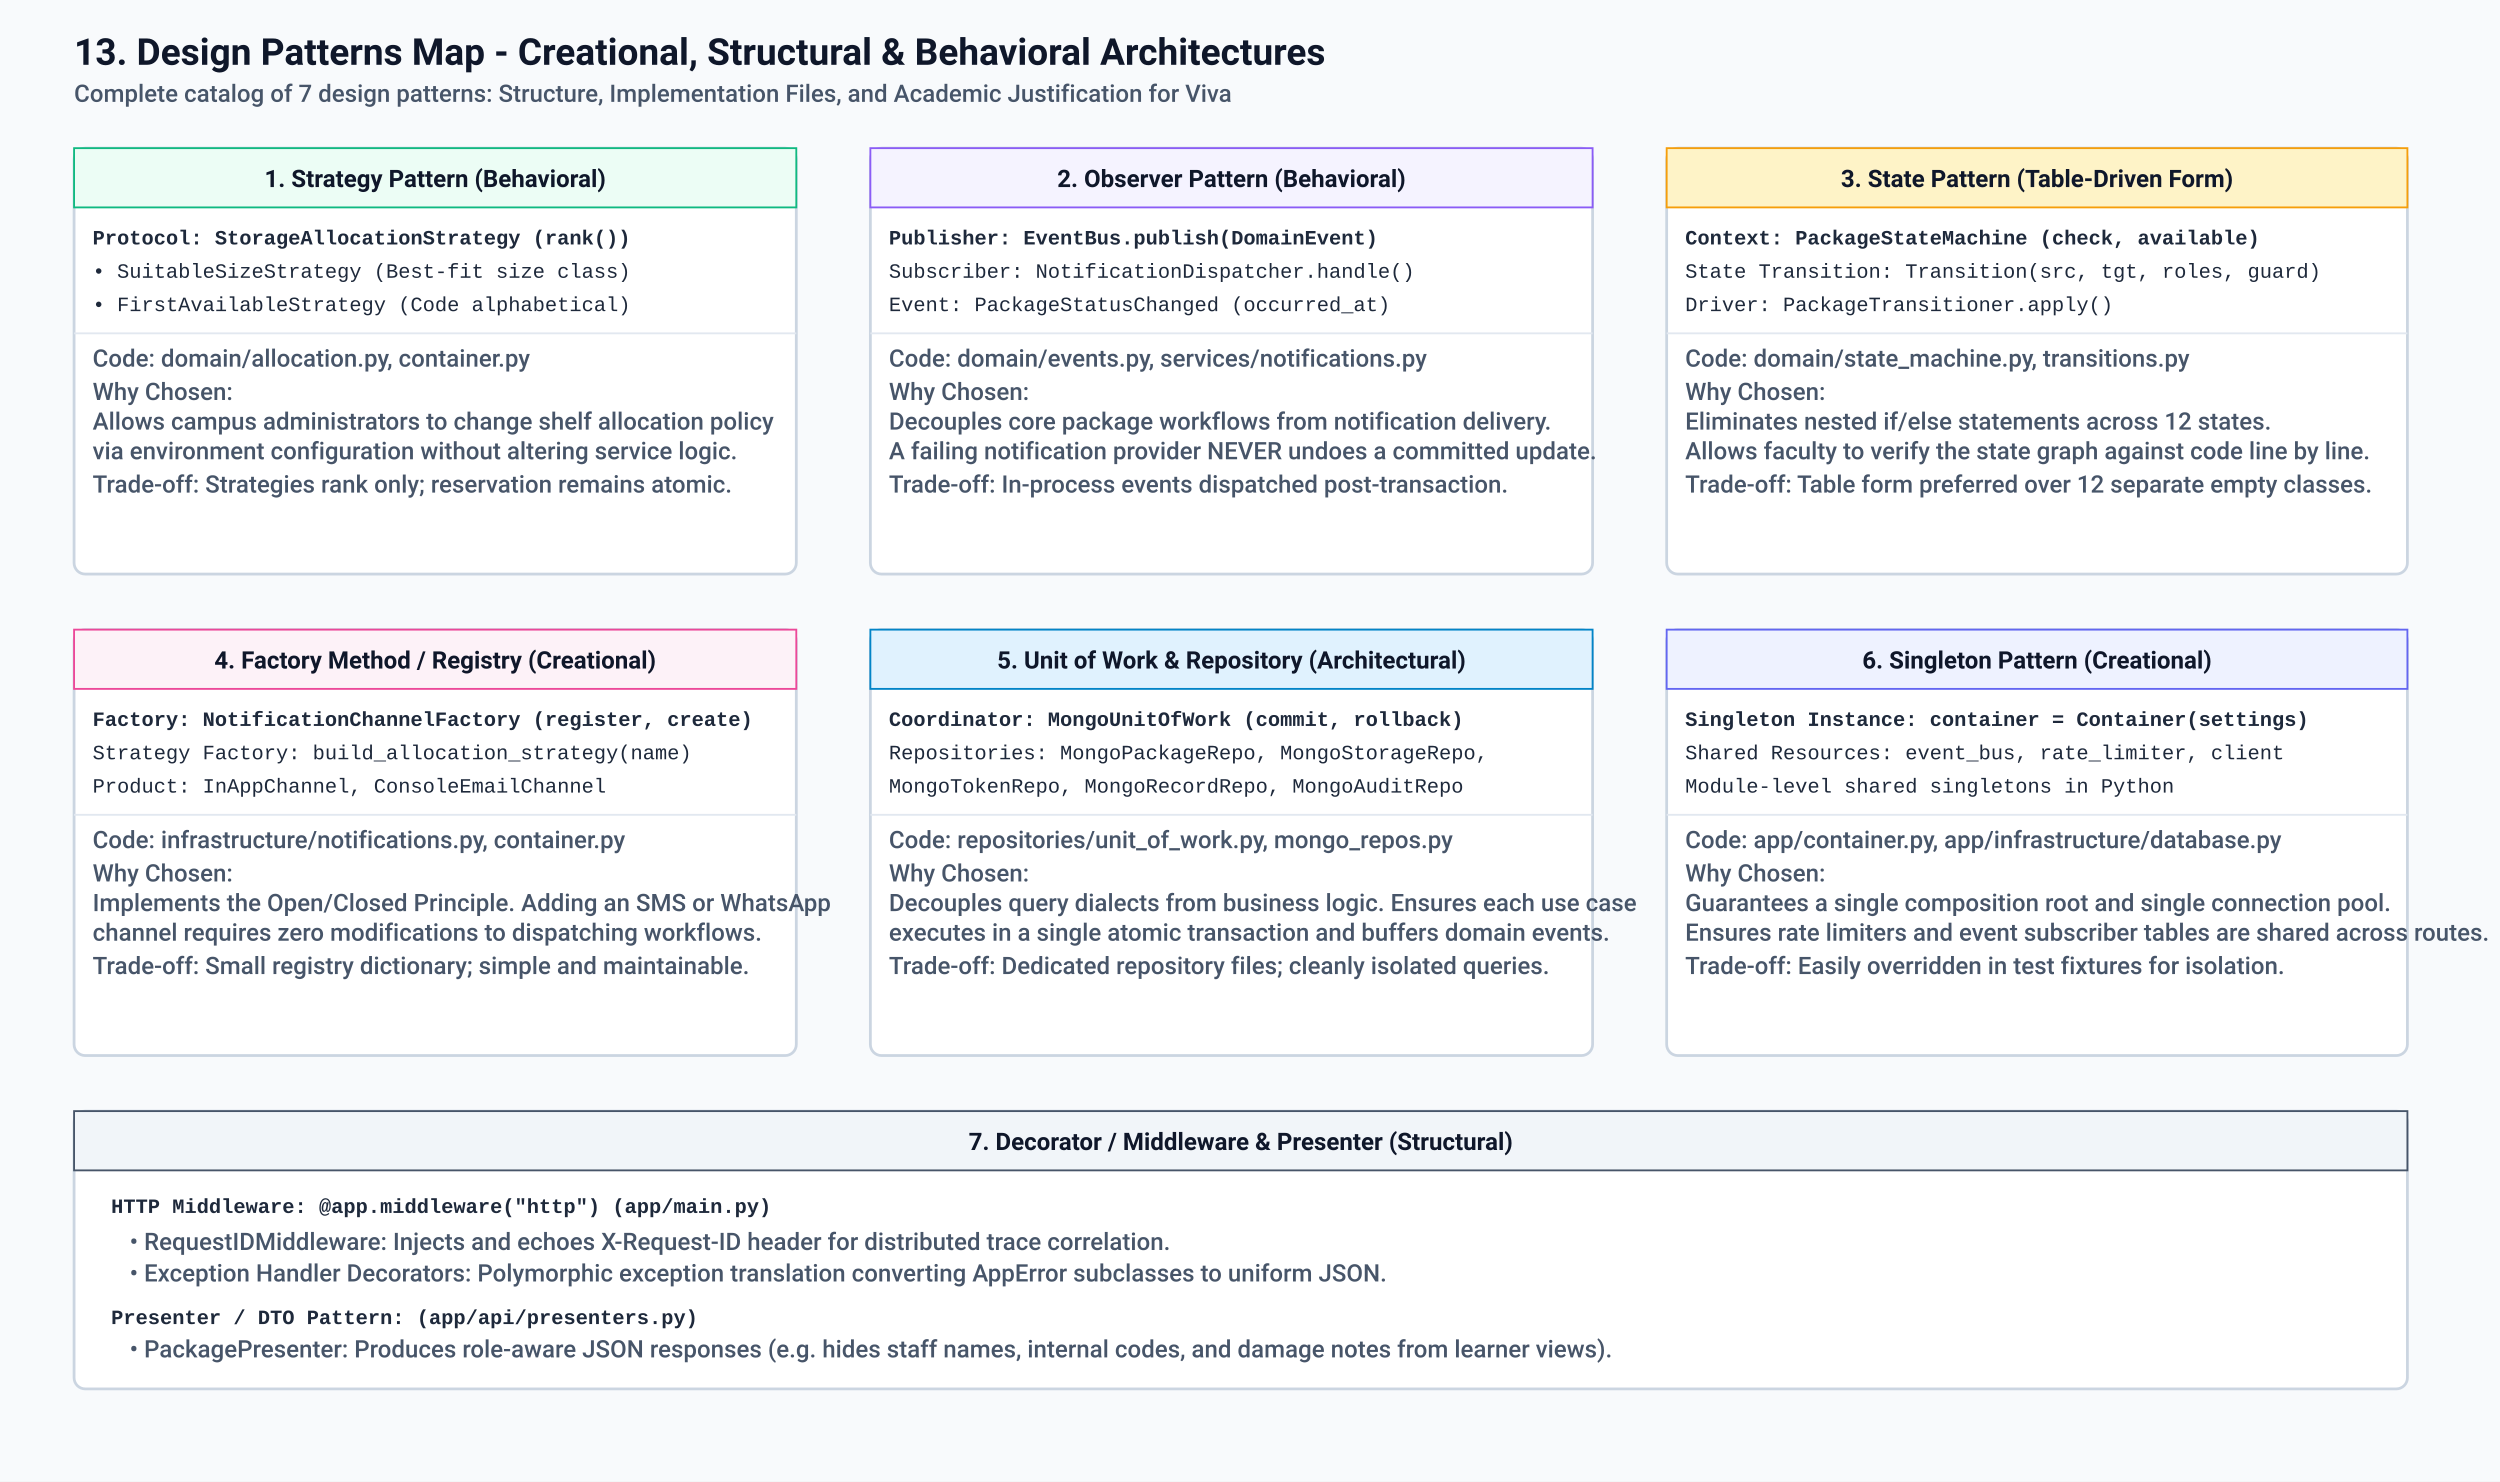
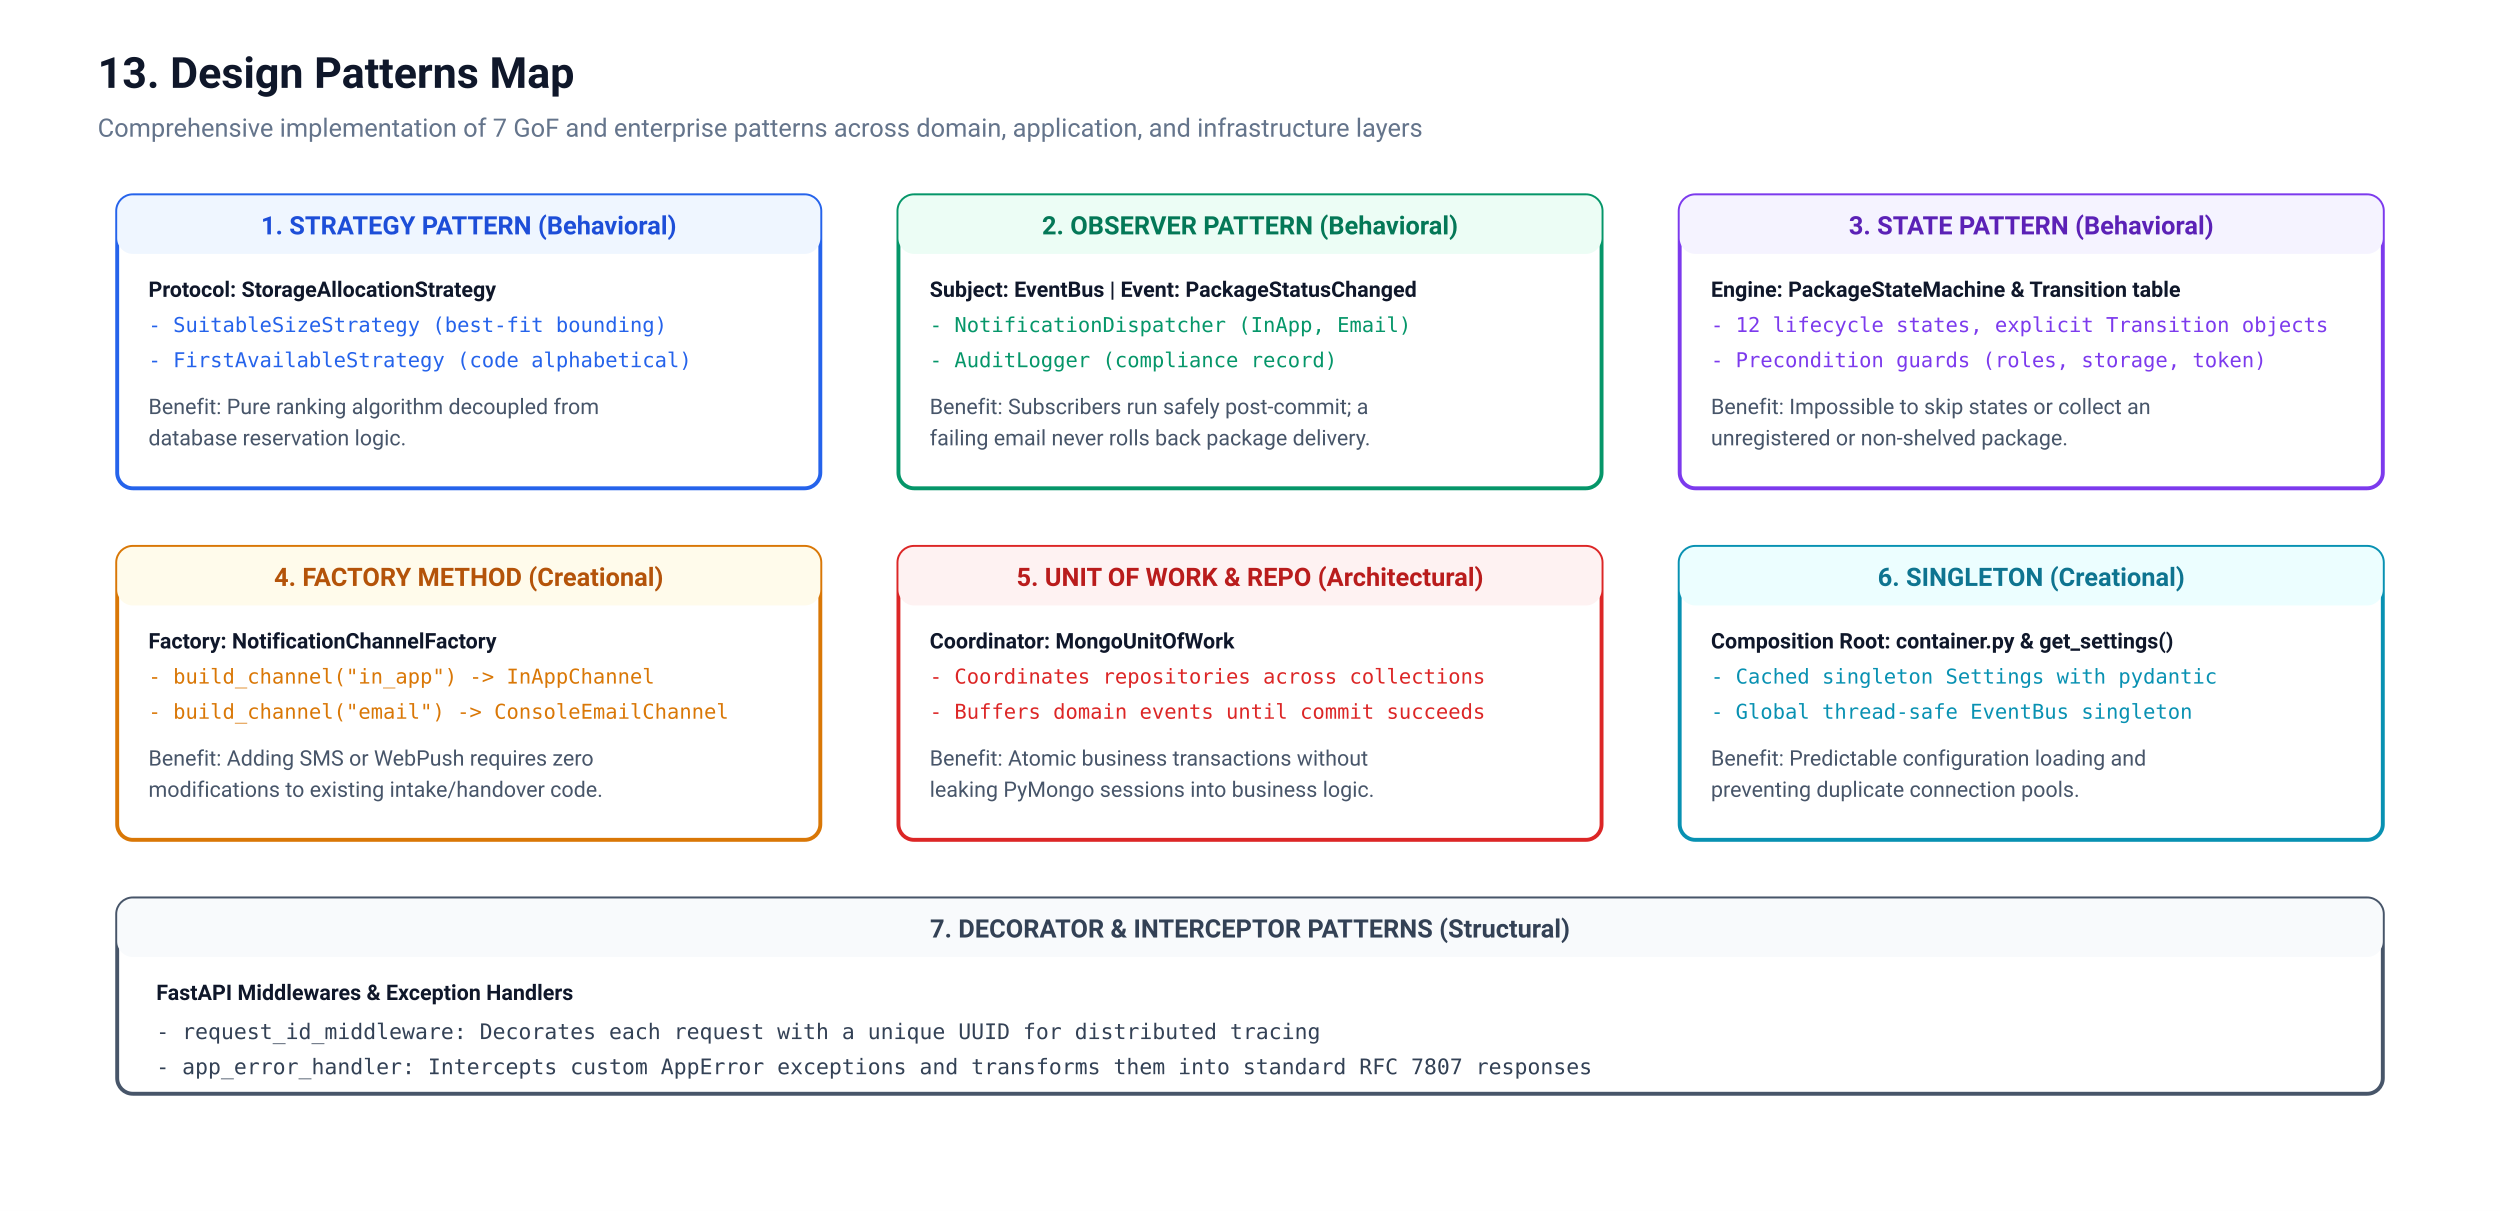
- <svg xmlns="http://www.w3.org/2000/svg" viewBox="0 0 1350 800" width="100%" height="100%">
+ <svg xmlns="http://www.w3.org/2000/svg" viewBox="0 0 1280 620" width="100%" height="100%">
  <defs>
    <style>
-     .bg { fill: #f8fafc; }
-     .box { fill: #ffffff; stroke: #cbd5e1; stroke-width: 1.5; rx: 6; }
-     .title { font-family: -apple-system, BlinkMacSystemFont, "Segoe UI", Roboto, sans-serif; font-weight: 700; fill: #0f172a; font-size: 20px; }
-     .subtitle { font-family: -apple-system, BlinkMacSystemFont, "Segoe UI", Roboto, sans-serif; font-weight: 500; fill: #475569; font-size: 13px; }
-     .c-name { font-family: -apple-system, BlinkMacSystemFont, "Segoe UI", Roboto, sans-serif; font-weight: 700; font-size: 13px; fill: #0f172a; text-anchor: middle; }
-     .c-stereo { font-family: -apple-system, BlinkMacSystemFont, "Segoe UI", Roboto, sans-serif; font-size: 10px; fill: #64748b; text-anchor: middle; font-style: italic; }
-     .attr { font-family: "SFMono-Regular", Consolas, "Liberation Mono", Menlo, Courier, monospace; font-size: 11px; fill: #1e293b; }
-     .method { font-family: "SFMono-Regular", Consolas, "Liberation Mono", Menlo, Courier, monospace; font-size: 11px; fill: #0369a1; font-weight: 500; }
-     .sep { stroke: #e2e8f0; stroke-width: 1; }
-     .actor-box { fill: #eff6ff; stroke: #3b82f6; stroke-width: 1.5; rx: 4; }
-     .part-box { fill: #f1f5f9; stroke: #64748b; stroke-width: 1.5; rx: 4; }
-     .life-line { stroke: #94a3b8; stroke-width: 1.5; stroke-dasharray: 4,4; }
-     .msg-line { stroke: #0f172a; stroke-width: 1.5; fill: none; marker-end: url(#arrow); }
-     .ret-line { stroke: #64748b; stroke-width: 1.5; stroke-dasharray: 4,4; fill: none; marker-end: url(#arrow-gray); }
-     .msg-text { font-family: -apple-system, BlinkMacSystemFont, "Segoe UI", Roboto, sans-serif; font-size: 11px; fill: #0f172a; font-weight: 500; }
-     .ret-text { font-family: -apple-system, BlinkMacSystemFont, "Segoe UI", Roboto, sans-serif; font-size: 10.5px; fill: #475569; font-style: italic; }
-     .note-box { fill: #fef3c7; stroke: #f59e0b; stroke-width: 1; rx: 4; }
-     .note-text { font-family: -apple-system, BlinkMacSystemFont, "Segoe UI", Roboto, sans-serif; font-size: 10.5px; fill: #92400e; font-weight: 500; }
-     .card { font-family: sans-serif; font-size: 11px; fill: #475569; font-weight: 600; }
+     text { font-family: -apple-system, BlinkMacSystemFont, "Segoe UI", Roboto, Helvetica, Arial, sans-serif; }
+     .mono { font-family: SFMono-Regular, Menlo, Monaco, Consolas, monospace; }
+     .title { font-size: 22px; font-weight: 700; fill: #0f172a; }
+     .subtitle { font-size: 13px; font-weight: 400; fill: #64748b; }
+     .card { fill: #ffffff; stroke: #e2e8f0; stroke-width: 1.5; rx: 8; }
+     .card-header { fill: #f8fafc; stroke: #e2e8f0; stroke-width: 1.5; }
+     .header-text { font-size: 14px; font-weight: 600; fill: #0f172a; text-anchor: middle; }
+     .line { stroke: #334155; stroke-width: 2; fill: none; }
+     .line-blue { stroke: #2563eb; stroke-width: 2; fill: none; }
+     .line-green { stroke: #16a34a; stroke-width: 2; fill: none; }
+     .line-red { stroke: #dc2626; stroke-width: 2; fill: none; }
+     .line-dash { stroke: #64748b; stroke-width: 1.8; stroke-dasharray: 5,4; fill: none; }
+     .badge { rx: 12; stroke-width: 1.2; }
+     .badge-text { font-size: 11px; font-weight: 600; text-anchor: middle; }
</style>
    <marker id="arrow" viewBox="0 0 10 10" refX="9" refY="5" markerWidth="6" markerHeight="6" orient="auto-start-reverse">
-       <path d="M 0 1 L 9 5 L 0 9 z" fill="#0f172a" />
+       <path d="M 0 1 L 9 5 L 0 9 z" fill="#334155" />
    </marker>
    <marker id="arrow-blue" viewBox="0 0 10 10" refX="9" refY="5" markerWidth="6" markerHeight="6" orient="auto-start-reverse">
      <path d="M 0 1 L 9 5 L 0 9 z" fill="#2563eb" />
    </marker>
    <marker id="arrow-green" viewBox="0 0 10 10" refX="9" refY="5" markerWidth="6" markerHeight="6" orient="auto-start-reverse">
      <path d="M 0 1 L 9 5 L 0 9 z" fill="#16a34a" />
    </marker>
    <marker id="arrow-red" viewBox="0 0 10 10" refX="9" refY="5" markerWidth="6" markerHeight="6" orient="auto-start-reverse">
      <path d="M 0 1 L 9 5 L 0 9 z" fill="#dc2626" />
    </marker>
    <marker id="arrow-gray" viewBox="0 0 10 10" refX="9" refY="5" markerWidth="6" markerHeight="6" orient="auto-start-reverse">
      <path d="M 0 1 L 9 5 L 0 9 z" fill="#64748b" />
    </marker>
  </defs>
-   <rect width="1350" height="800" class="bg" />
-   <text x="40" y="35" class="title">13. Design Patterns Map - Creational, Structural &amp; Behavioral Architectures</text>
-   <text x="40" y="55" class="subtitle">Complete catalog of 7 design patterns: Structure, Implementation Files, and Academic Justification for Viva</text>
-   <g transform="translate(40, 80)">
-     <rect width="390" height="230" class="box" stroke="#10b981" stroke-width="1.5" />
-     <path d="M 0 0 L 390 0 L 390 32 L 0 32 Z" fill="#ecfdf5" stroke="#10b981" />
-     <text x="195" y="21" class="c-name" fill="#065f46">1. Strategy Pattern (Behavioral)</text>
-     <text x="10" y="52" class="attr" font-weight="700">Protocol: StorageAllocationStrategy (rank())</text>
-     <text x="10" y="70" class="attr">• SuitableSizeStrategy (Best-fit size class)</text>
-     <text x="10" y="88" class="attr">• FirstAvailableStrategy (Code alphabetical)</text>
-     <line x1="0" y1="100" x2="390" y2="100" class="sep" />
-     <text x="10" y="118" class="subtitle" font-weight="600" fill="#047857">Code: domain/allocation.py, container.py</text>
-     <text x="10" y="136" class="subtitle" font-size="10.5">Why Chosen:</text>
-     <text x="10" y="152" class="subtitle" font-size="10">Allows campus administrators to change shelf allocation policy</text>
-     <text x="10" y="168" class="subtitle" font-size="10">via environment configuration without altering service logic.</text>
-     <text x="10" y="186" class="subtitle" font-size="10" fill="#047857">Trade-off: Strategies rank only; reservation remains atomic.</text>
+   <rect width="1280" height="620" fill="#ffffff" />
+   <text x="50" y="45" class="title">13. Design Patterns Map</text>
+   <text x="50" y="70" class="subtitle">Comprehensive implementation of 7 GoF and enterprise patterns across domain, application, and infrastructure layers</text>
+   <g transform="translate(60, 100)">
+     <rect width="360" height="150" rx="8" fill="#ffffff" stroke="#2563eb" stroke-width="2" />
+     <rect width="360" height="30" rx="8" fill="#eff6ff" />
+     <text x="180" y="20" font-size="13" font-weight="700" fill="#1d4ed8" text-anchor="middle">1. STRATEGY PATTERN (Behavioral)</text>
+     <text x="16" y="52" font-size="11" font-weight="600" fill="#0f172a">Protocol: StorageAllocationStrategy</text>
+     <text x="16" y="70" class="mono" font-size="10.5" fill="#2563eb">- SuitableSizeStrategy (best-fit bounding)</text>
+     <text x="16" y="88" class="mono" font-size="10.5" fill="#2563eb">- FirstAvailableStrategy (code alphabetical)</text>
+     <text x="16" y="112" font-size="11" fill="#475569">Benefit: Pure ranking algorithm decoupled from</text>
+     <text x="16" y="128" font-size="11" fill="#475569">database reservation logic.</text>
  </g>
-   <g transform="translate(470, 80)">
-     <rect width="390" height="230" class="box" stroke="#8b5cf6" stroke-width="1.5" />
-     <path d="M 0 0 L 390 0 L 390 32 L 0 32 Z" fill="#f5f3ff" stroke="#8b5cf6" />
-     <text x="195" y="21" class="c-name" fill="#6d28d9">2. Observer Pattern (Behavioral)</text>
-     <text x="10" y="52" class="attr" font-weight="700">Publisher: EventBus.publish(DomainEvent)</text>
-     <text x="10" y="70" class="attr">Subscriber: NotificationDispatcher.handle()</text>
-     <text x="10" y="88" class="attr">Event: PackageStatusChanged (occurred_at)</text>
-     <line x1="0" y1="100" x2="390" y2="100" class="sep" />
-     <text x="10" y="118" class="subtitle" font-weight="600" fill="#6d28d9">Code: domain/events.py, services/notifications.py</text>
-     <text x="10" y="136" class="subtitle" font-size="10.5">Why Chosen:</text>
-     <text x="10" y="152" class="subtitle" font-size="10">Decouples core package workflows from notification delivery.</text>
-     <text x="10" y="168" class="subtitle" font-size="10">A failing notification provider NEVER undoes a committed update.</text>
-     <text x="10" y="186" class="subtitle" font-size="10" fill="#6d28d9">Trade-off: In-process events dispatched post-transaction.</text>
+   <g transform="translate(460, 100)">
+     <rect width="360" height="150" rx="8" fill="#ffffff" stroke="#059669" stroke-width="2" />
+     <rect width="360" height="30" rx="8" fill="#ecfdf5" />
+     <text x="180" y="20" font-size="13" font-weight="700" fill="#047857" text-anchor="middle">2. OBSERVER PATTERN (Behavioral)</text>
+     <text x="16" y="52" font-size="11" font-weight="600" fill="#0f172a">Subject: EventBus | Event: PackageStatusChanged</text>
+     <text x="16" y="70" class="mono" font-size="10.5" fill="#059669">- NotificationDispatcher (InApp, Email)</text>
+     <text x="16" y="88" class="mono" font-size="10.5" fill="#059669">- AuditLogger (compliance record)</text>
+     <text x="16" y="112" font-size="11" fill="#475569">Benefit: Subscribers run safely post-commit; a</text>
+     <text x="16" y="128" font-size="11" fill="#475569">failing email never rolls back package delivery.</text>
  </g>
-   <g transform="translate(900, 80)">
-     <rect width="400" height="230" class="box" stroke="#f59e0b" stroke-width="1.5" />
-     <path d="M 0 0 L 400 0 L 400 32 L 0 32 Z" fill="#fef3c7" stroke="#f59e0b" />
-     <text x="200" y="21" class="c-name" fill="#b45309">3. State Pattern (Table-Driven Form)</text>
-     <text x="10" y="52" class="attr" font-weight="700">Context: PackageStateMachine (check, available)</text>
-     <text x="10" y="70" class="attr">State Transition: Transition(src, tgt, roles, guard)</text>
-     <text x="10" y="88" class="attr">Driver: PackageTransitioner.apply()</text>
-     <line x1="0" y1="100" x2="400" y2="100" class="sep" />
-     <text x="10" y="118" class="subtitle" font-weight="600" fill="#b45309">Code: domain/state_machine.py, transitions.py</text>
-     <text x="10" y="136" class="subtitle" font-size="10.5">Why Chosen:</text>
-     <text x="10" y="152" class="subtitle" font-size="10">Eliminates nested if/else statements across 12 states.</text>
-     <text x="10" y="168" class="subtitle" font-size="10">Allows faculty to verify the state graph against code line by line.</text>
-     <text x="10" y="186" class="subtitle" font-size="10" fill="#b45309">Trade-off: Table form preferred over 12 separate empty classes.</text>
+   <g transform="translate(860, 100)">
+     <rect width="360" height="150" rx="8" fill="#ffffff" stroke="#7c3aed" stroke-width="2" />
+     <rect width="360" height="30" rx="8" fill="#f5f3ff" />
+     <text x="180" y="20" font-size="13" font-weight="700" fill="#5b21b6" text-anchor="middle">3. STATE PATTERN (Behavioral)</text>
+     <text x="16" y="52" font-size="11" font-weight="600" fill="#0f172a">Engine: PackageStateMachine &amp; Transition table</text>
+     <text x="16" y="70" class="mono" font-size="10.5" fill="#7c3aed">- 12 lifecycle states, explicit Transition objects</text>
+     <text x="16" y="88" class="mono" font-size="10.5" fill="#7c3aed">- Precondition guards (roles, storage, token)</text>
+     <text x="16" y="112" font-size="11" fill="#475569">Benefit: Impossible to skip states or collect an</text>
+     <text x="16" y="128" font-size="11" fill="#475569">unregistered or non-shelved package.</text>
  </g>
-   <g transform="translate(40, 340)">
-     <rect width="390" height="230" class="box" stroke="#ec4899" stroke-width="1.5" />
-     <path d="M 0 0 L 390 0 L 390 32 L 0 32 Z" fill="#fdf2f8" stroke="#ec4899" />
-     <text x="195" y="21" class="c-name" fill="#be185d">4. Factory Method / Registry (Creational)</text>
-     <text x="10" y="52" class="attr" font-weight="700">Factory: NotificationChannelFactory (register, create)</text>
-     <text x="10" y="70" class="attr">Strategy Factory: build_allocation_strategy(name)</text>
-     <text x="10" y="88" class="attr">Product: InAppChannel, ConsoleEmailChannel</text>
-     <line x1="0" y1="100" x2="390" y2="100" class="sep" />
-     <text x="10" y="118" class="subtitle" font-weight="600" fill="#be185d">Code: infrastructure/notifications.py, container.py</text>
-     <text x="10" y="136" class="subtitle" font-size="10.5">Why Chosen:</text>
-     <text x="10" y="152" class="subtitle" font-size="10">Implements the Open/Closed Principle. Adding an SMS or WhatsApp</text>
-     <text x="10" y="168" class="subtitle" font-size="10">channel requires zero modifications to dispatching workflows.</text>
-     <text x="10" y="186" class="subtitle" font-size="10" fill="#be185d">Trade-off: Small registry dictionary; simple and maintainable.</text>
+   <g transform="translate(60, 280)">
+     <rect width="360" height="150" rx="8" fill="#ffffff" stroke="#d97706" stroke-width="2" />
+     <rect width="360" height="30" rx="8" fill="#fffbeb" />
+     <text x="180" y="20" font-size="13" font-weight="700" fill="#b45309" text-anchor="middle">4. FACTORY METHOD (Creational)</text>
+     <text x="16" y="52" font-size="11" font-weight="600" fill="#0f172a">Factory: NotificationChannelFactory</text>
+     <text x="16" y="70" class="mono" font-size="10.5" fill="#d97706">- build_channel("in_app") -&gt; InAppChannel</text>
+     <text x="16" y="88" class="mono" font-size="10.5" fill="#d97706">- build_channel("email") -&gt; ConsoleEmailChannel</text>
+     <text x="16" y="112" font-size="11" fill="#475569">Benefit: Adding SMS or WebPush requires zero</text>
+     <text x="16" y="128" font-size="11" fill="#475569">modifications to existing intake/handover code.</text>
  </g>
-   <g transform="translate(470, 340)">
-     <rect width="390" height="230" class="box" stroke="#0284c7" stroke-width="1.5" />
-     <path d="M 0 0 L 390 0 L 390 32 L 0 32 Z" fill="#e0f2fe" stroke="#0284c7" />
-     <text x="195" y="21" class="c-name" fill="#0369a1">5. Unit of Work &amp; Repository (Architectural)</text>
-     <text x="10" y="52" class="attr" font-weight="700">Coordinator: MongoUnitOfWork (commit, rollback)</text>
-     <text x="10" y="70" class="attr">Repositories: MongoPackageRepo, MongoStorageRepo,</text>
-     <text x="10" y="88" class="attr">MongoTokenRepo, MongoRecordRepo, MongoAuditRepo</text>
-     <line x1="0" y1="100" x2="390" y2="100" class="sep" />
-     <text x="10" y="118" class="subtitle" font-weight="600" fill="#0284c7">Code: repositories/unit_of_work.py, mongo_repos.py</text>
-     <text x="10" y="136" class="subtitle" font-size="10.5">Why Chosen:</text>
-     <text x="10" y="152" class="subtitle" font-size="10">Decouples query dialects from business logic. Ensures each use case</text>
-     <text x="10" y="168" class="subtitle" font-size="10">executes in a single atomic transaction and buffers domain events.</text>
-     <text x="10" y="186" class="subtitle" font-size="10" fill="#0284c7">Trade-off: Dedicated repository files; cleanly isolated queries.</text>
+   <g transform="translate(460, 280)">
+     <rect width="360" height="150" rx="8" fill="#ffffff" stroke="#dc2626" stroke-width="2" />
+     <rect width="360" height="30" rx="8" fill="#fef2f2" />
+     <text x="180" y="20" font-size="13" font-weight="700" fill="#b91c1c" text-anchor="middle">5. UNIT OF WORK &amp; REPO (Architectural)</text>
+     <text x="16" y="52" font-size="11" font-weight="600" fill="#0f172a">Coordinator: MongoUnitOfWork</text>
+     <text x="16" y="70" class="mono" font-size="10.5" fill="#dc2626">- Coordinates repositories across collections</text>
+     <text x="16" y="88" class="mono" font-size="10.5" fill="#dc2626">- Buffers domain events until commit succeeds</text>
+     <text x="16" y="112" font-size="11" fill="#475569">Benefit: Atomic business transactions without</text>
+     <text x="16" y="128" font-size="11" fill="#475569">leaking PyMongo sessions into business logic.</text>
  </g>
-   <g transform="translate(900, 340)">
-     <rect width="400" height="230" class="box" stroke="#6366f1" stroke-width="1.5" />
-     <path d="M 0 0 L 400 0 L 400 32 L 0 32 Z" fill="#eef2ff" stroke="#6366f1" />
-     <text x="200" y="21" class="c-name" fill="#4338ca">6. Singleton Pattern (Creational)</text>
-     <text x="10" y="52" class="attr" font-weight="700">Singleton Instance: container = Container(settings)</text>
-     <text x="10" y="70" class="attr">Shared Resources: event_bus, rate_limiter, client</text>
-     <text x="10" y="88" class="attr">Module-level shared singletons in Python</text>
-     <line x1="0" y1="100" x2="400" y2="100" class="sep" />
-     <text x="10" y="118" class="subtitle" font-weight="600" fill="#4338ca">Code: app/container.py, app/infrastructure/database.py</text>
-     <text x="10" y="136" class="subtitle" font-size="10.5">Why Chosen:</text>
-     <text x="10" y="152" class="subtitle" font-size="10">Guarantees a single composition root and single connection pool.</text>
-     <text x="10" y="168" class="subtitle" font-size="10">Ensures rate limiters and event subscriber tables are shared across routes.</text>
-     <text x="10" y="186" class="subtitle" font-size="10" fill="#4338ca">Trade-off: Easily overridden in test fixtures for isolation.</text>
+   <g transform="translate(860, 280)">
+     <rect width="360" height="150" rx="8" fill="#ffffff" stroke="#0891b2" stroke-width="2" />
+     <rect width="360" height="30" rx="8" fill="#ecfeff" />
+     <text x="180" y="20" font-size="13" font-weight="700" fill="#0e7490" text-anchor="middle">6. SINGLETON (Creational)</text>
+     <text x="16" y="52" font-size="11" font-weight="600" fill="#0f172a">Composition Root: container.py &amp; get_settings()</text>
+     <text x="16" y="70" class="mono" font-size="10.5" fill="#0891b2">- Cached singleton Settings with pydantic</text>
+     <text x="16" y="88" class="mono" font-size="10.5" fill="#0891b2">- Global thread-safe EventBus singleton</text>
+     <text x="16" y="112" font-size="11" fill="#475569">Benefit: Predictable configuration loading and</text>
+     <text x="16" y="128" font-size="11" fill="#475569">preventing duplicate connection pools.</text>
  </g>
-   <g transform="translate(40, 600)">
-     <rect width="1260" height="150" class="box" stroke="#475569" stroke-width="1.5" />
-     <path d="M 0 0 L 1260 0 L 1260 32 L 0 32 Z" fill="#f1f5f9" stroke="#475569" />
-     <text x="630" y="21" class="c-name" fill="#0f172a">7. Decorator / Middleware &amp; Presenter (Structural)</text>
-     <text x="20" y="55" class="attr" font-weight="700">HTTP Middleware: @app.middleware("http") (app/main.py)</text>
-     <text x="30" y="75" class="subtitle" font-size="10.5">• RequestIDMiddleware: Injects and echoes X-Request-ID header for distributed trace correlation.</text>
-     <text x="30" y="92" class="subtitle" font-size="10.5">• Exception Handler Decorators: Polymorphic exception translation converting AppError subclasses to uniform JSON.</text>
-     <text x="20" y="115" class="attr" font-weight="700">Presenter / DTO Pattern: (app/api/presenters.py)</text>
-     <text x="30" y="133" class="subtitle" font-size="10.5">• PackagePresenter: Produces role-aware JSON responses (e.g. hides staff names, internal codes, and damage notes from learner views).</text>
+   <g transform="translate(60, 460)">
+     <rect width="1160" height="100" rx="8" fill="#ffffff" stroke="#475569" stroke-width="2" />
+     <rect width="1160" height="30" rx="8" fill="#f8fafc" />
+     <text x="580" y="20" font-size="13" font-weight="700" fill="#334155" text-anchor="middle">7. DECORATOR &amp; INTERCEPTOR PATTERNS (Structural)</text>
+     <text x="20" y="52" font-size="11" font-weight="600" fill="#0f172a">FastAPI Middlewares &amp; Exception Handlers</text>
+     <text x="20" y="72" class="mono" font-size="11" fill="#334155">- request_id_middleware: Decorates each request with a unique UUID for distributed tracing</text>
+     <text x="20" y="90" class="mono" font-size="11" fill="#334155">- app_error_handler: Intercepts custom AppError exceptions and transforms them into standard RFC 7807 responses</text>
  </g>
</svg>
